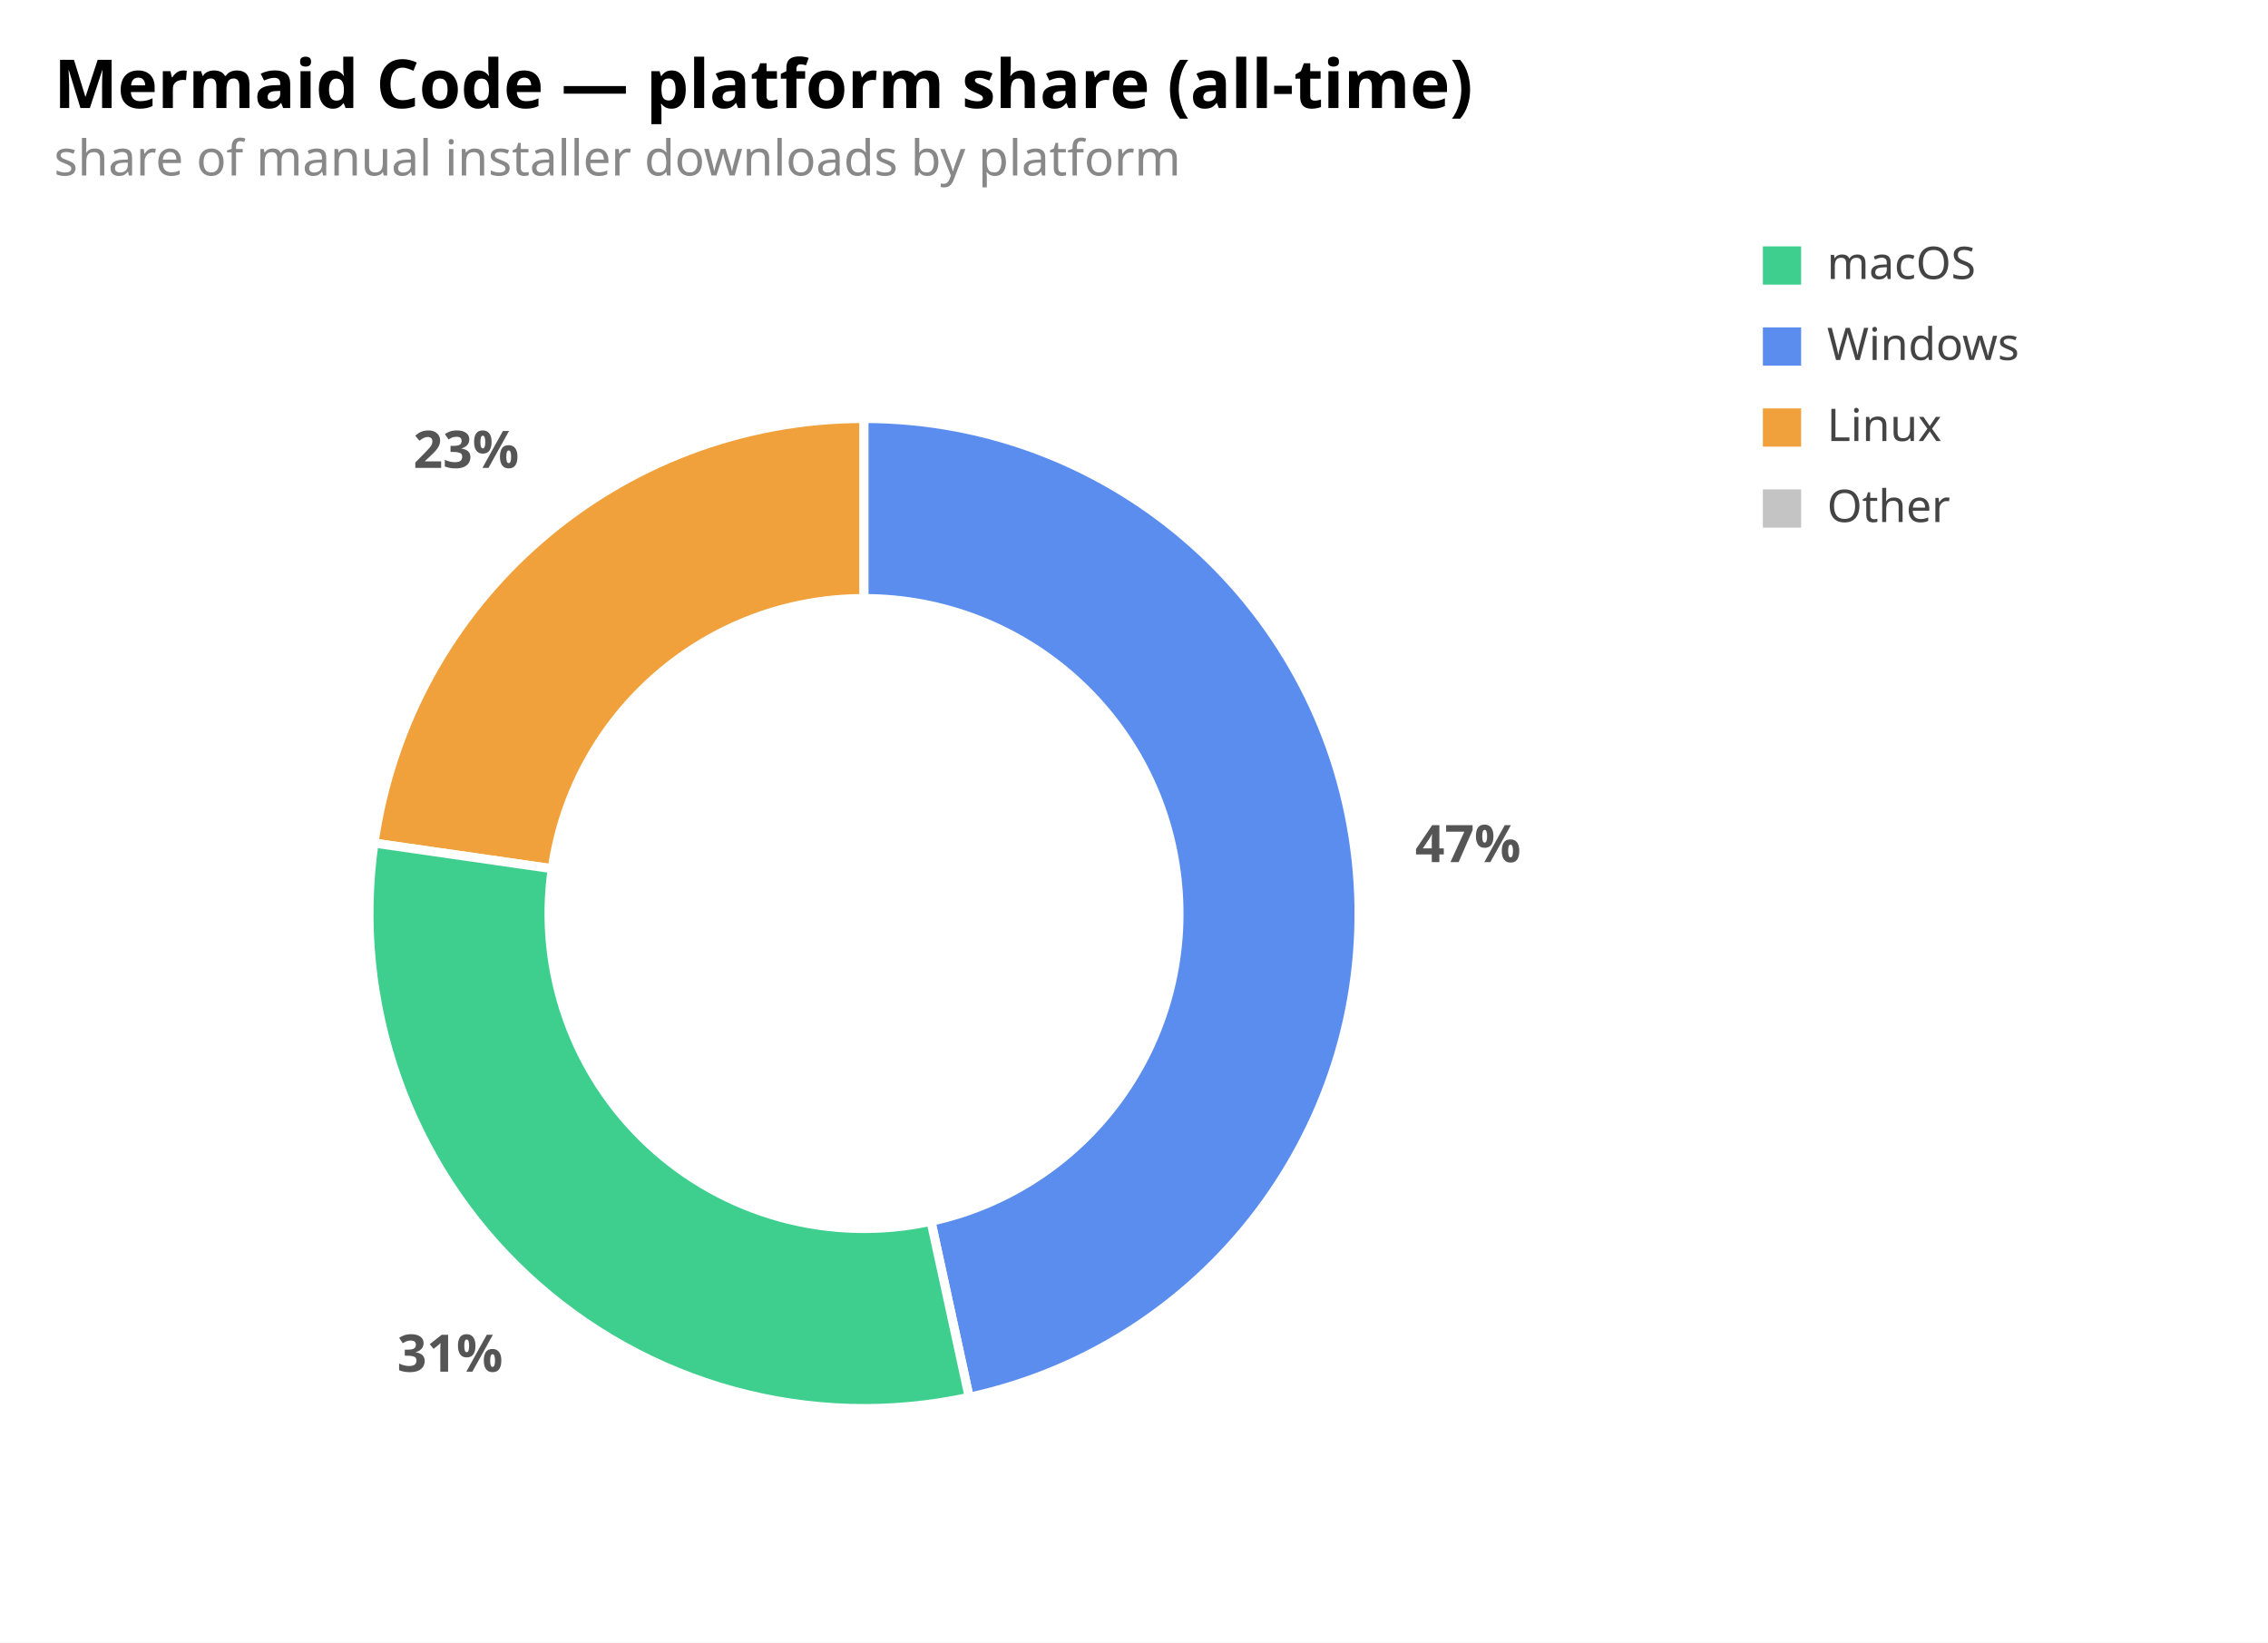
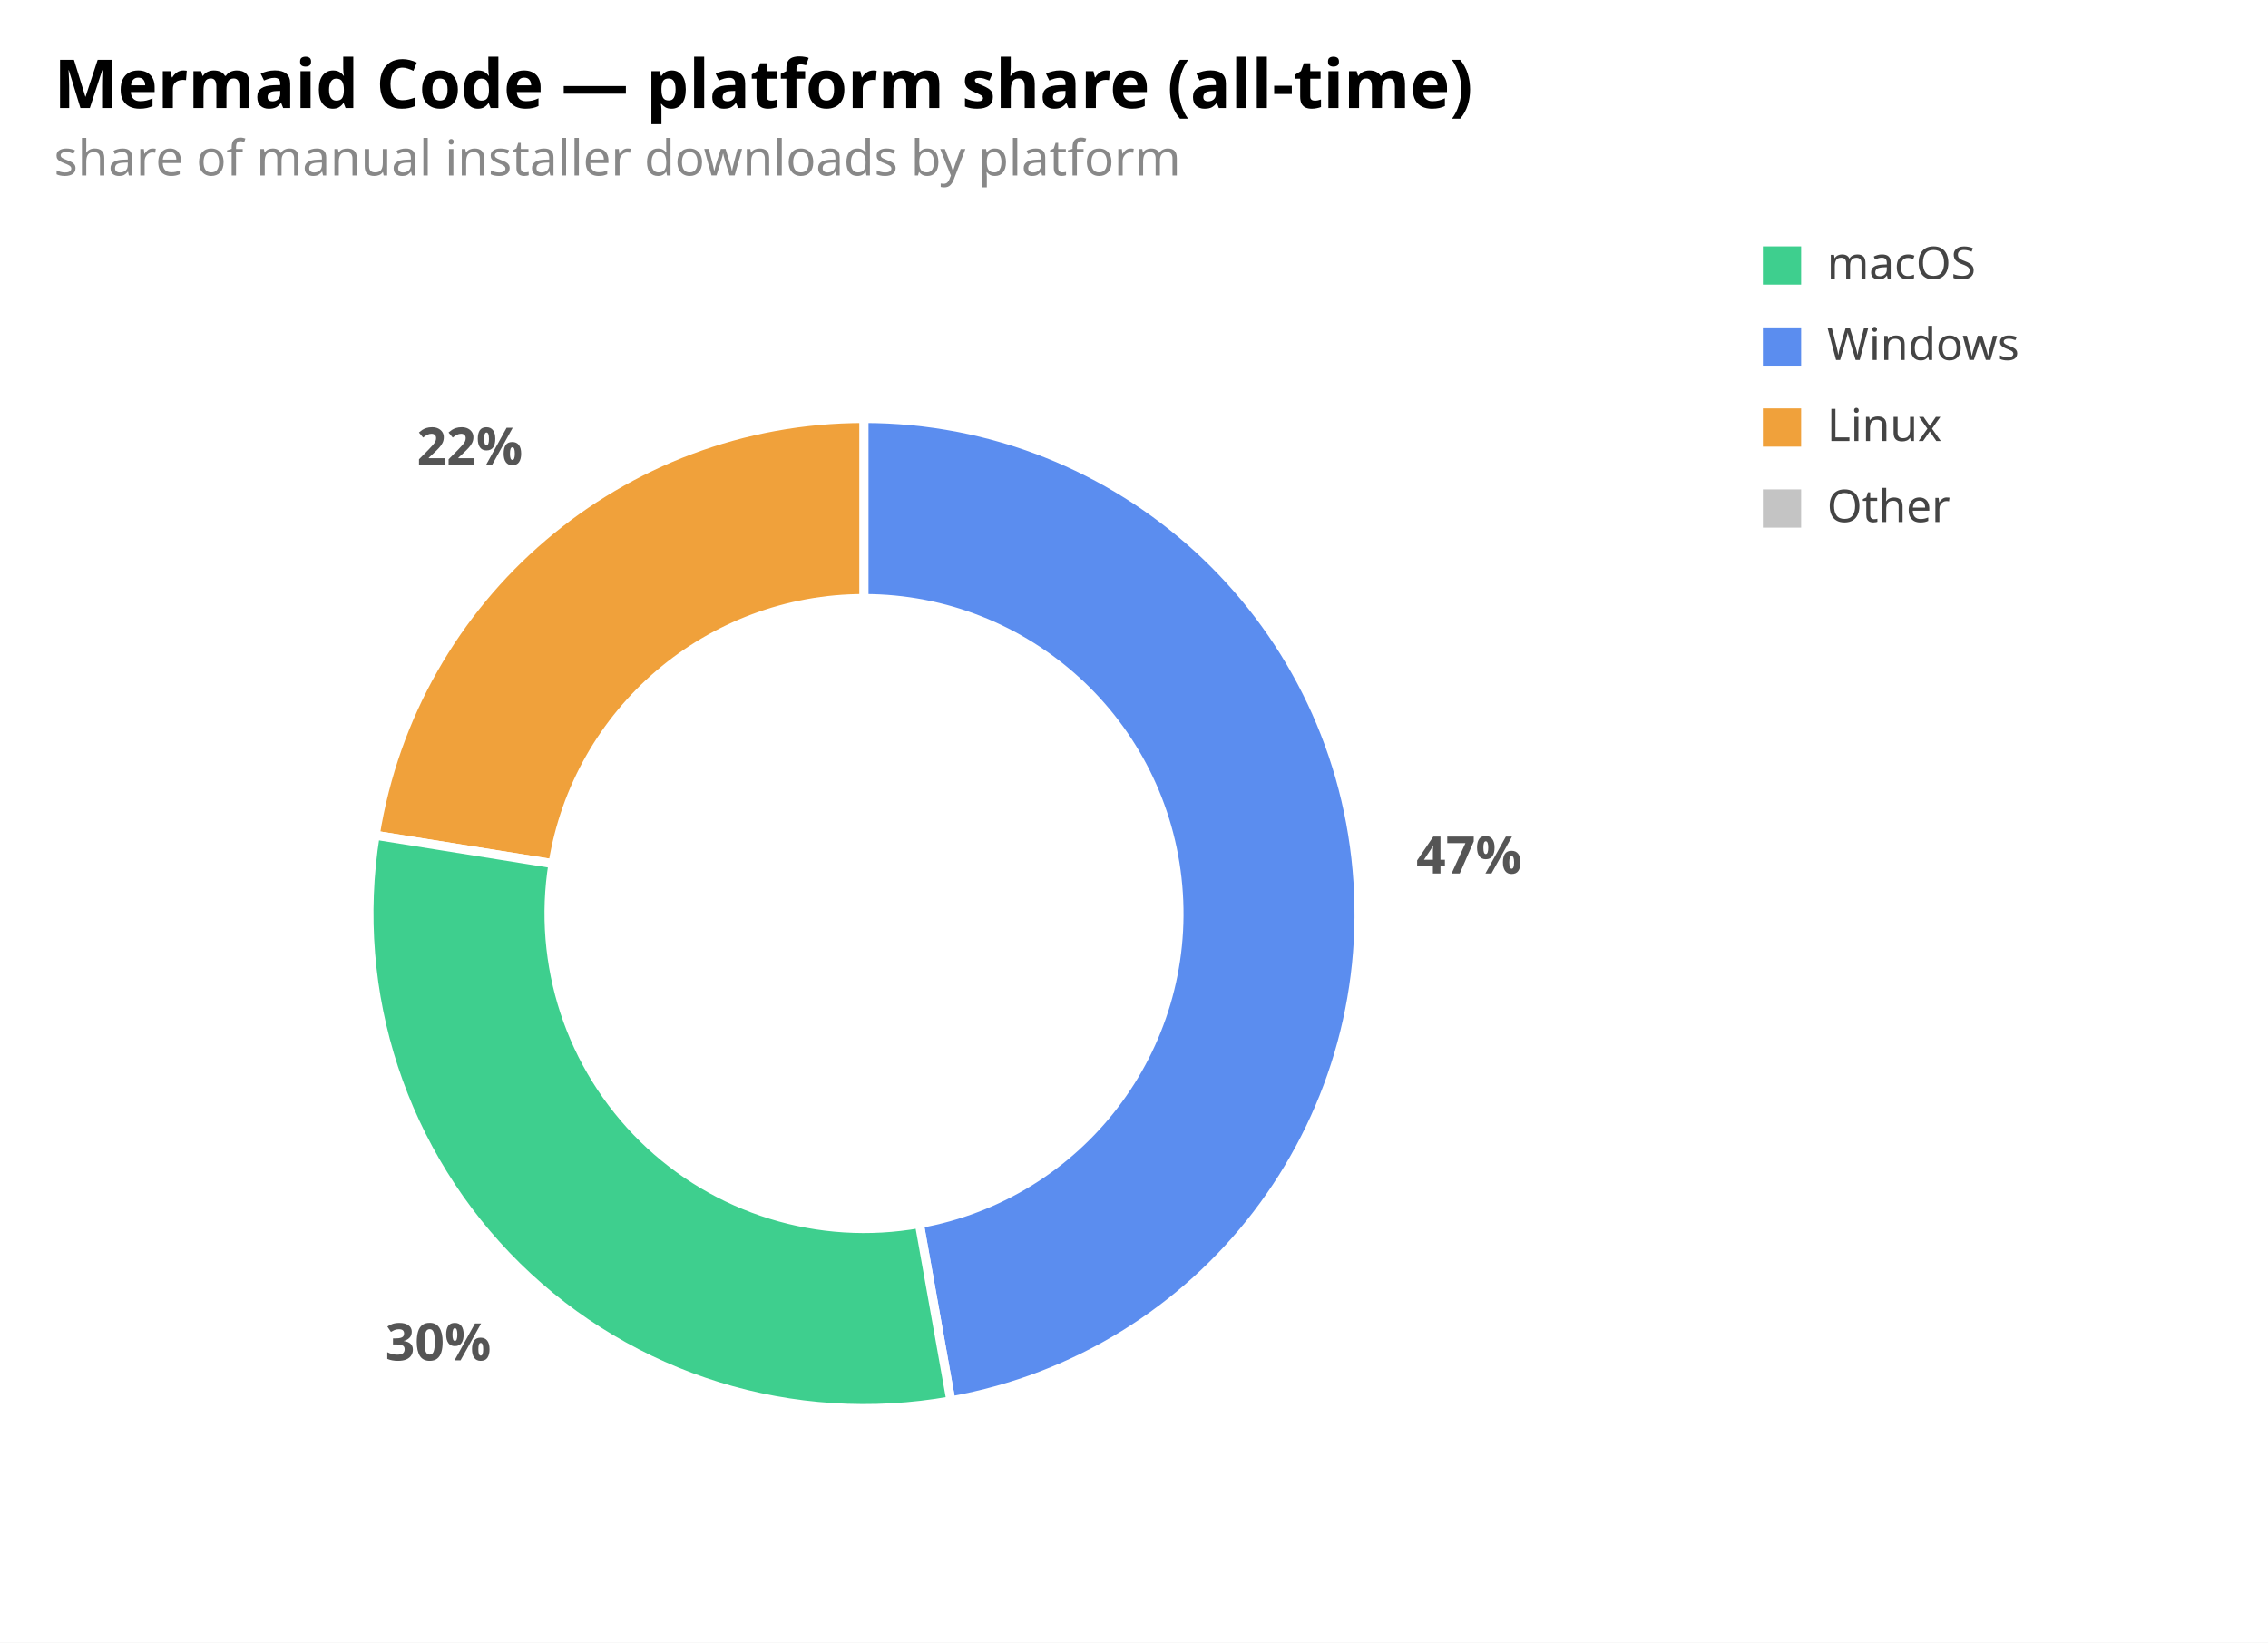
<svg xmlns="http://www.w3.org/2000/svg" version="1.1" class="marks" width="504" height="365" viewBox="0 0 504 365">
  <rect width="504" height="365" fill="white" />
  <g fill="none" stroke-miterlimit="4" transform="translate(12,53)">
    <g class="mark-group role-frame root" role="graphics-object" aria-roledescription="group mark container">
      <g transform="translate(0,0)">
        <path class="background" aria-hidden="true" d="M0,0h360v300h-360Z" />
        <g>
          <g class="mark-arc role-mark layer_0_marks" role="graphics-object" aria-roledescription="arc mark container">
-             <path aria-label="downloads: 40; platform: Linux" role="graphics-symbol" aria-roledescription="arc mark" transform="translate(180,150)" d="M0,-110A110,110,0,0,0,-108.88,-15.655L-69.288,-9.962A70,70,0,0,1,0,-70Z" fill="#f0a13b" stroke="white" stroke-width="2" />
-             <path aria-label="downloads: 82; platform: Windows" role="graphics-symbol" aria-roledescription="arc mark" transform="translate(180,150)" d="M23.382,107.486A110,110,0,0,0,0,-110L0,-70A70,70,0,0,1,14.88,68.4Z" fill="#5b8def" stroke="white" stroke-width="2" />
-             <path aria-label="downloads: 54; platform: macOS" role="graphics-symbol" aria-roledescription="arc mark" transform="translate(180,150)" d="M-108.88,-15.655A110,110,0,0,0,23.382,107.486L14.88,68.4A70,70,0,0,1,-69.288,-9.962Z" fill="#3ecf8e" stroke="white" stroke-width="2" />
+             <path aria-label="downloads: 40; platform: Linux" role="graphics-symbol" aria-roledescription="arc mark" transform="translate(180,150)" d="M0,-110A110,110,0,0,0,-108.615,-17.4L-69.119,-11.072A70,70,0,0,1,0,-70Z" fill="#f0a13b" stroke="white" stroke-width="2" />
+             <path aria-label="downloads: 84; platform: Windows" role="graphics-symbol" aria-roledescription="arc mark" transform="translate(180,150)" d="M19.314,108.291A110,110,0,0,0,0,-110L0,-70A70,70,0,0,1,12.291,68.913Z" fill="#5b8def" stroke="white" stroke-width="2" />
+             <path aria-label="downloads: 54; platform: macOS" role="graphics-symbol" aria-roledescription="arc mark" transform="translate(180,150)" d="M-108.615,-17.4A110,110,0,0,0,19.314,108.291L12.291,68.913A70,70,0,0,1,-69.119,-11.072Z" fill="#3ecf8e" stroke="white" stroke-width="2" />
          </g>
          <g class="mark-text role-mark layer_1_marks" role="graphics-object" aria-roledescription="text mark container">
-             <text aria-label="downloads: 40; platform: Linux; frac: 23%" role="graphics-symbol" aria-roledescription="text mark" text-anchor="middle" transform="translate(91.5938,50.97381)" font-family="sans-serif" font-size="11.5px" font-weight="600" fill="#555" opacity="1">23%</text>
-             <text aria-label="downloads: 82; platform: Windows; frac: 47%" role="graphics-symbol" aria-roledescription="text mark" text-anchor="middle" transform="translate(314.2265,138.5692)" font-family="sans-serif" font-size="11.5px" font-weight="600" fill="#555" opacity="1">47%</text>
-             <text aria-label="downloads: 54; platform: macOS; frac: 31%" role="graphics-symbol" aria-roledescription="text mark" text-anchor="middle" transform="translate(88.00858,251.8058)" font-family="sans-serif" font-size="11.5px" font-weight="600" fill="#555" opacity="1">31%</text>
+             <text aria-label="downloads: 40; platform: Linux; frac: 22%" role="graphics-symbol" aria-roledescription="text mark" text-anchor="middle" transform="translate(92.41514,50.26786)" font-family="sans-serif" font-size="11.5px" font-weight="600" fill="#555" opacity="1">22%</text>
+             <text aria-label="downloads: 84; platform: Windows; frac: 47%" role="graphics-symbol" aria-roledescription="text mark" text-anchor="middle" transform="translate(314.4747,141.1021)" font-family="sans-serif" font-size="11.5px" font-weight="600" fill="#555" opacity="1">47%</text>
+             <text aria-label="downloads: 54; platform: macOS; frac: 30%" role="graphics-symbol" aria-roledescription="text mark" text-anchor="middle" transform="translate(85.38669,249.2981)" font-family="sans-serif" font-size="11.5px" font-weight="600" fill="#555" opacity="1">30%</text>
          </g>
          <g class="mark-group role-legend" role="graphics-symbol" aria-roledescription="legend" aria-label="Symbol legend for fill color with 4 values: macOS, Windows, Linux, Other">
            <g transform="translate(378,0)">
              <path class="background" aria-hidden="true" d="M0,0h72v68h-72Z" pointer-events="none" />
              <g>
                <g class="mark-group role-legend-entry">
                  <g transform="translate(0,0)">
                    <path class="background" aria-hidden="true" d="M0,0h0v0h0Z" pointer-events="none" />
                    <g>
                      <g class="mark-group role-scope" role="graphics-object" aria-roledescription="group mark container">
                        <g transform="translate(0,0)">
                          <path class="background" aria-hidden="true" d="M0,0h72v14h-72Z" pointer-events="none" opacity="1" />
                          <g>
                            <g class="mark-symbol role-legend-symbol" pointer-events="none">
                              <path transform="translate(6,6)" d="M-5,-5h10v10h-10Z" fill="#3ecf8e" stroke="white" stroke-width="1.5" opacity="1" />
                            </g>
                            <g class="mark-text role-legend-label" pointer-events="none">
                              <text text-anchor="start" transform="translate(16,9)" font-family="sans-serif" font-size="10px" fill="#444" opacity="1">macOS</text>
                            </g>
                          </g>
                          <path class="foreground" aria-hidden="true" d="" pointer-events="none" display="none" />
                        </g>
                        <g transform="translate(0,18)">
                          <path class="background" aria-hidden="true" d="M0,0h72v14h-72Z" pointer-events="none" opacity="1" />
                          <g>
                            <g class="mark-symbol role-legend-symbol" pointer-events="none">
                              <path transform="translate(6,6)" d="M-5,-5h10v10h-10Z" fill="#5b8def" stroke="white" stroke-width="1.5" opacity="1" />
                            </g>
                            <g class="mark-text role-legend-label" pointer-events="none">
                              <text text-anchor="start" transform="translate(16,9)" font-family="sans-serif" font-size="10px" fill="#444" opacity="1">Windows</text>
                            </g>
                          </g>
                          <path class="foreground" aria-hidden="true" d="" pointer-events="none" display="none" />
                        </g>
                        <g transform="translate(0,36)">
                          <path class="background" aria-hidden="true" d="M0,0h72v14h-72Z" pointer-events="none" opacity="1" />
                          <g>
                            <g class="mark-symbol role-legend-symbol" pointer-events="none">
                              <path transform="translate(6,6)" d="M-5,-5h10v10h-10Z" fill="#f0a13b" stroke="white" stroke-width="1.5" opacity="1" />
                            </g>
                            <g class="mark-text role-legend-label" pointer-events="none">
                              <text text-anchor="start" transform="translate(16,9)" font-family="sans-serif" font-size="10px" fill="#444" opacity="1">Linux</text>
                            </g>
                          </g>
                          <path class="foreground" aria-hidden="true" d="" pointer-events="none" display="none" />
                        </g>
                        <g transform="translate(0,54)">
                          <path class="background" aria-hidden="true" d="M0,0h72v14h-72Z" pointer-events="none" opacity="1" />
                          <g>
                            <g class="mark-symbol role-legend-symbol" pointer-events="none">
                              <path transform="translate(6,6)" d="M-5,-5h10v10h-10Z" fill="#c4c4c4" stroke="white" stroke-width="1.5" opacity="1" />
                            </g>
                            <g class="mark-text role-legend-label" pointer-events="none">
                              <text text-anchor="start" transform="translate(16,9)" font-family="sans-serif" font-size="10px" fill="#444" opacity="1">Other</text>
                            </g>
                          </g>
                          <path class="foreground" aria-hidden="true" d="" pointer-events="none" display="none" />
                        </g>
                      </g>
                    </g>
                    <path class="foreground" aria-hidden="true" d="" pointer-events="none" display="none" />
                  </g>
                </g>
              </g>
              <path class="foreground" aria-hidden="true" d="" pointer-events="none" display="none" />
            </g>
          </g>
          <g class="mark-group role-title">
            <g transform="translate(0,-41)">
              <path class="background" aria-hidden="true" d="M0,0h0v0h0Z" pointer-events="none" />
              <g>
                <g class="mark-text role-title-text" role="graphics-symbol" aria-roledescription="title" aria-label="Title text 'Mermaid Code — platform share (all-time)'" pointer-events="none">
                  <text text-anchor="start" transform="translate(0,12)" font-family="sans-serif" font-size="15px" font-weight="600" fill="#000" opacity="1">Mermaid Code — platform share (all-time)</text>
                </g>
                <g class="mark-text role-title-subtitle" role="graphics-symbol" aria-roledescription="subtitle" aria-label="Subtitle text 'share of manual installer downloads by platform'" pointer-events="none">
                  <text text-anchor="start" transform="translate(0,27)" font-family="sans-serif" font-size="11px" fill="#888" opacity="1">share of manual installer downloads by platform</text>
                </g>
              </g>
              <path class="foreground" aria-hidden="true" d="" pointer-events="none" display="none" />
            </g>
          </g>
        </g>
        <path class="foreground" aria-hidden="true" d="" display="none" />
      </g>
    </g>
  </g>
</svg>
